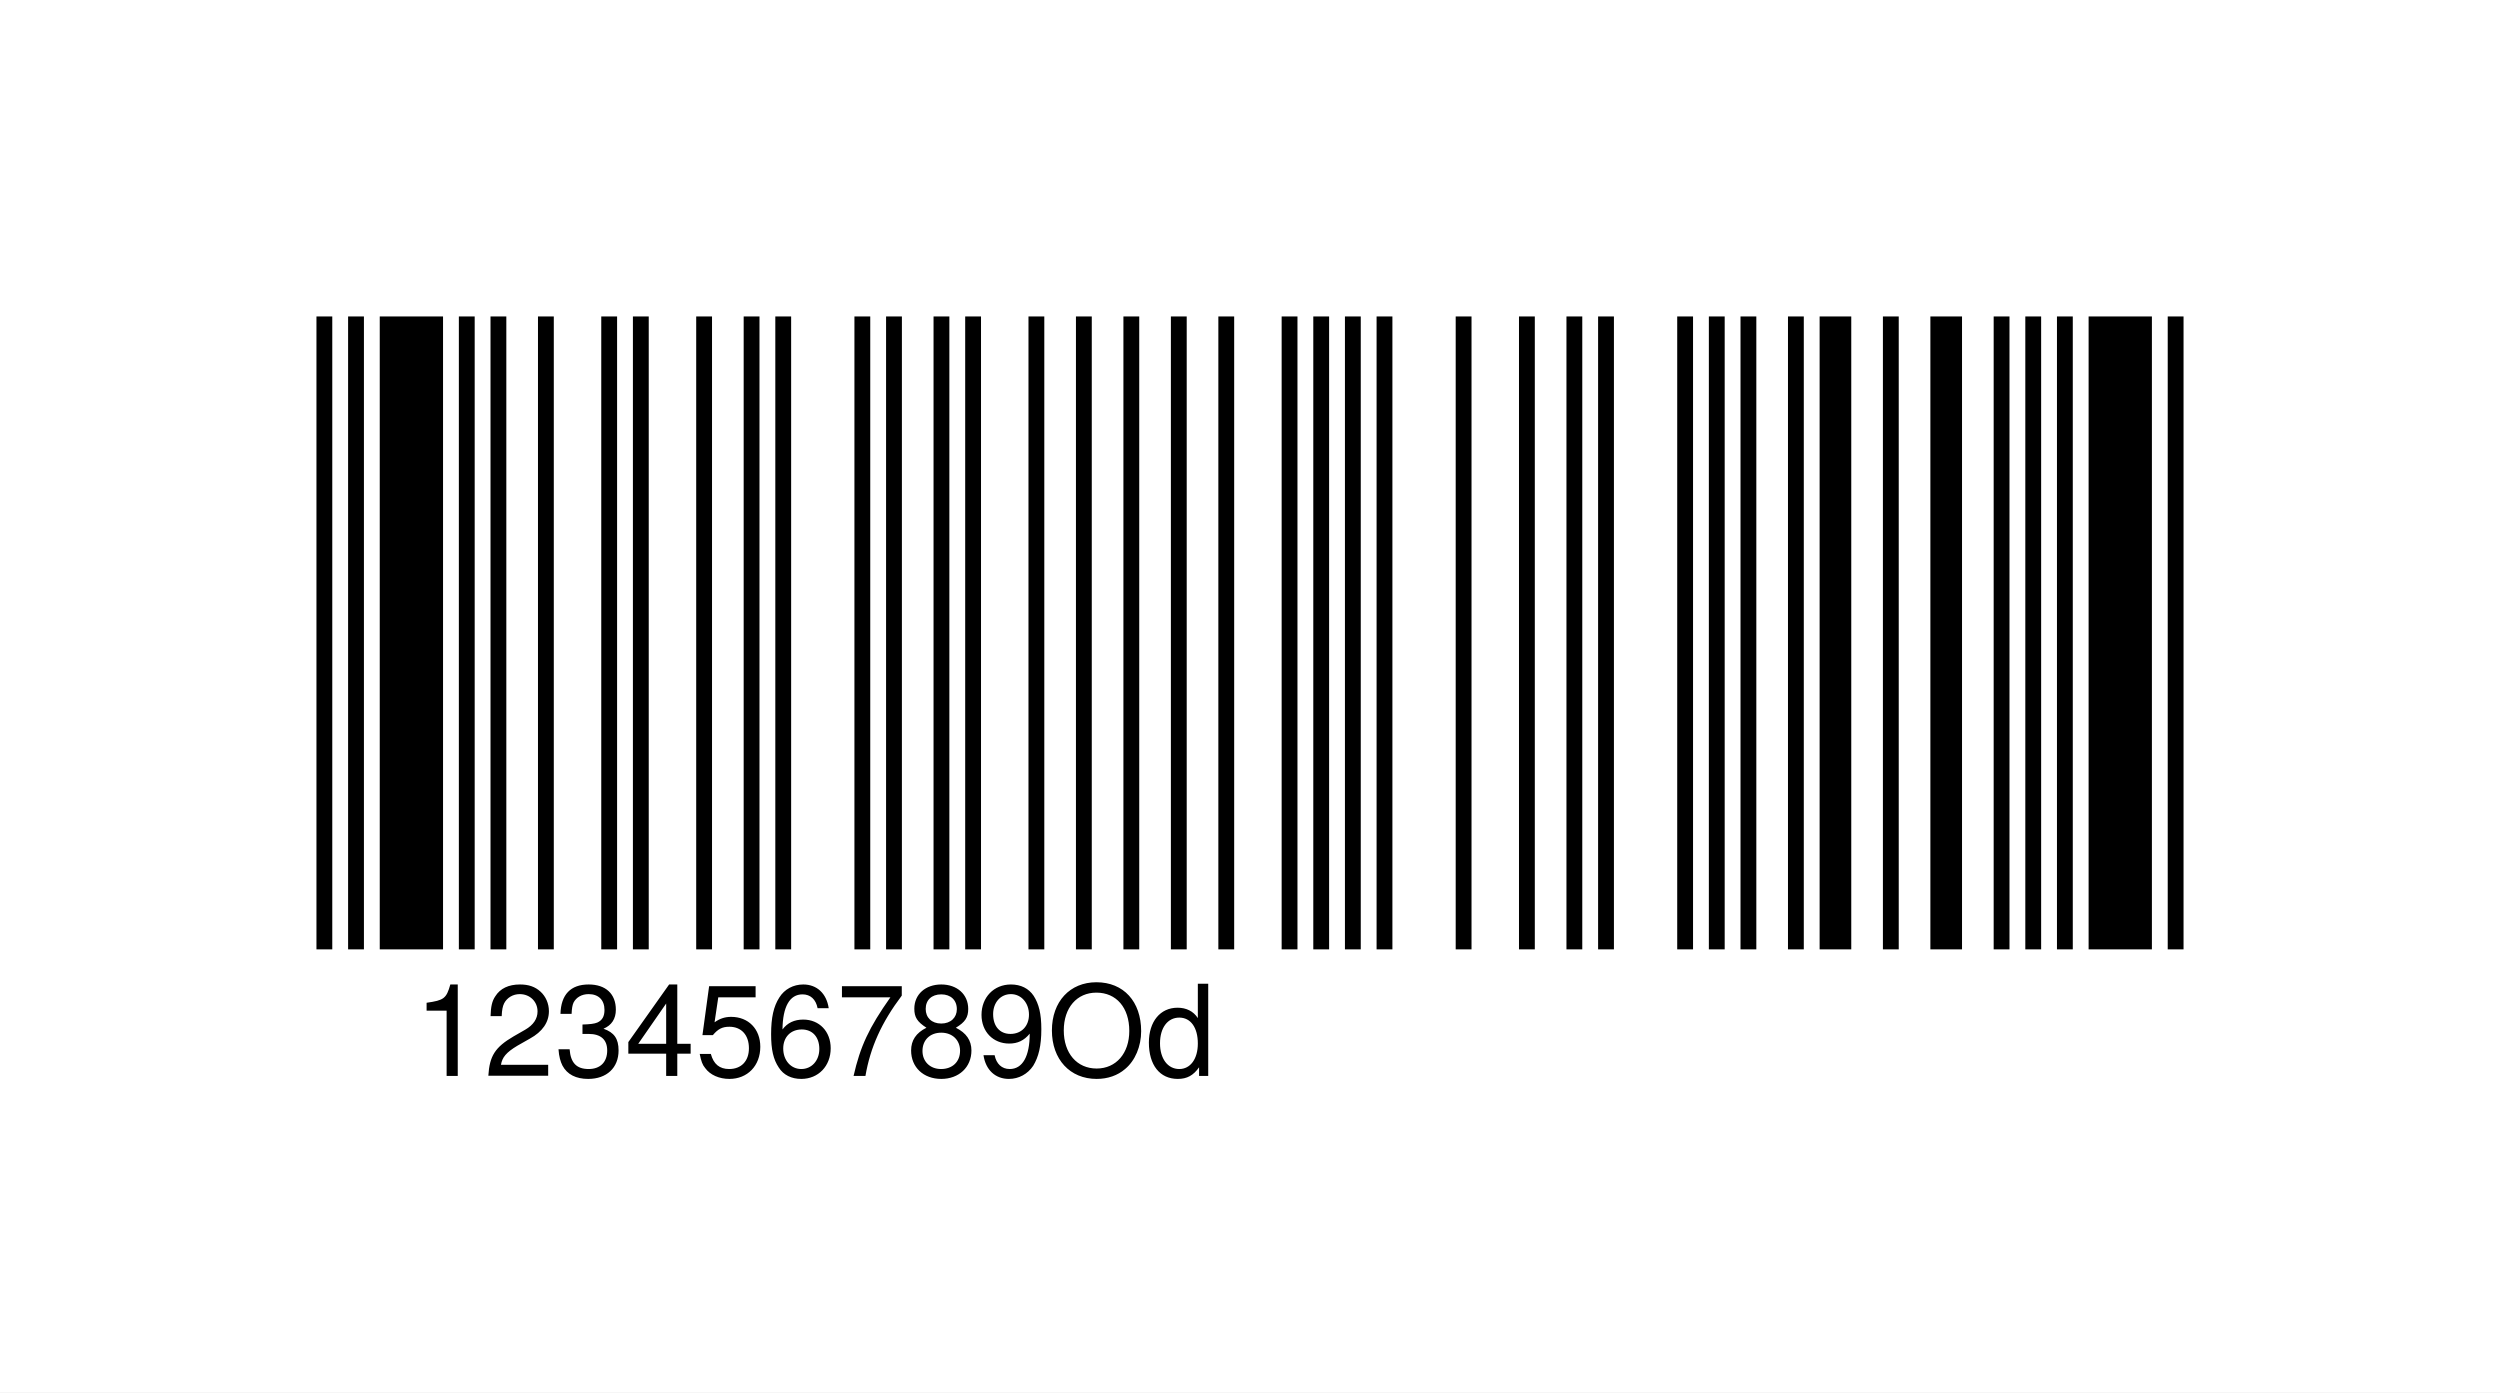
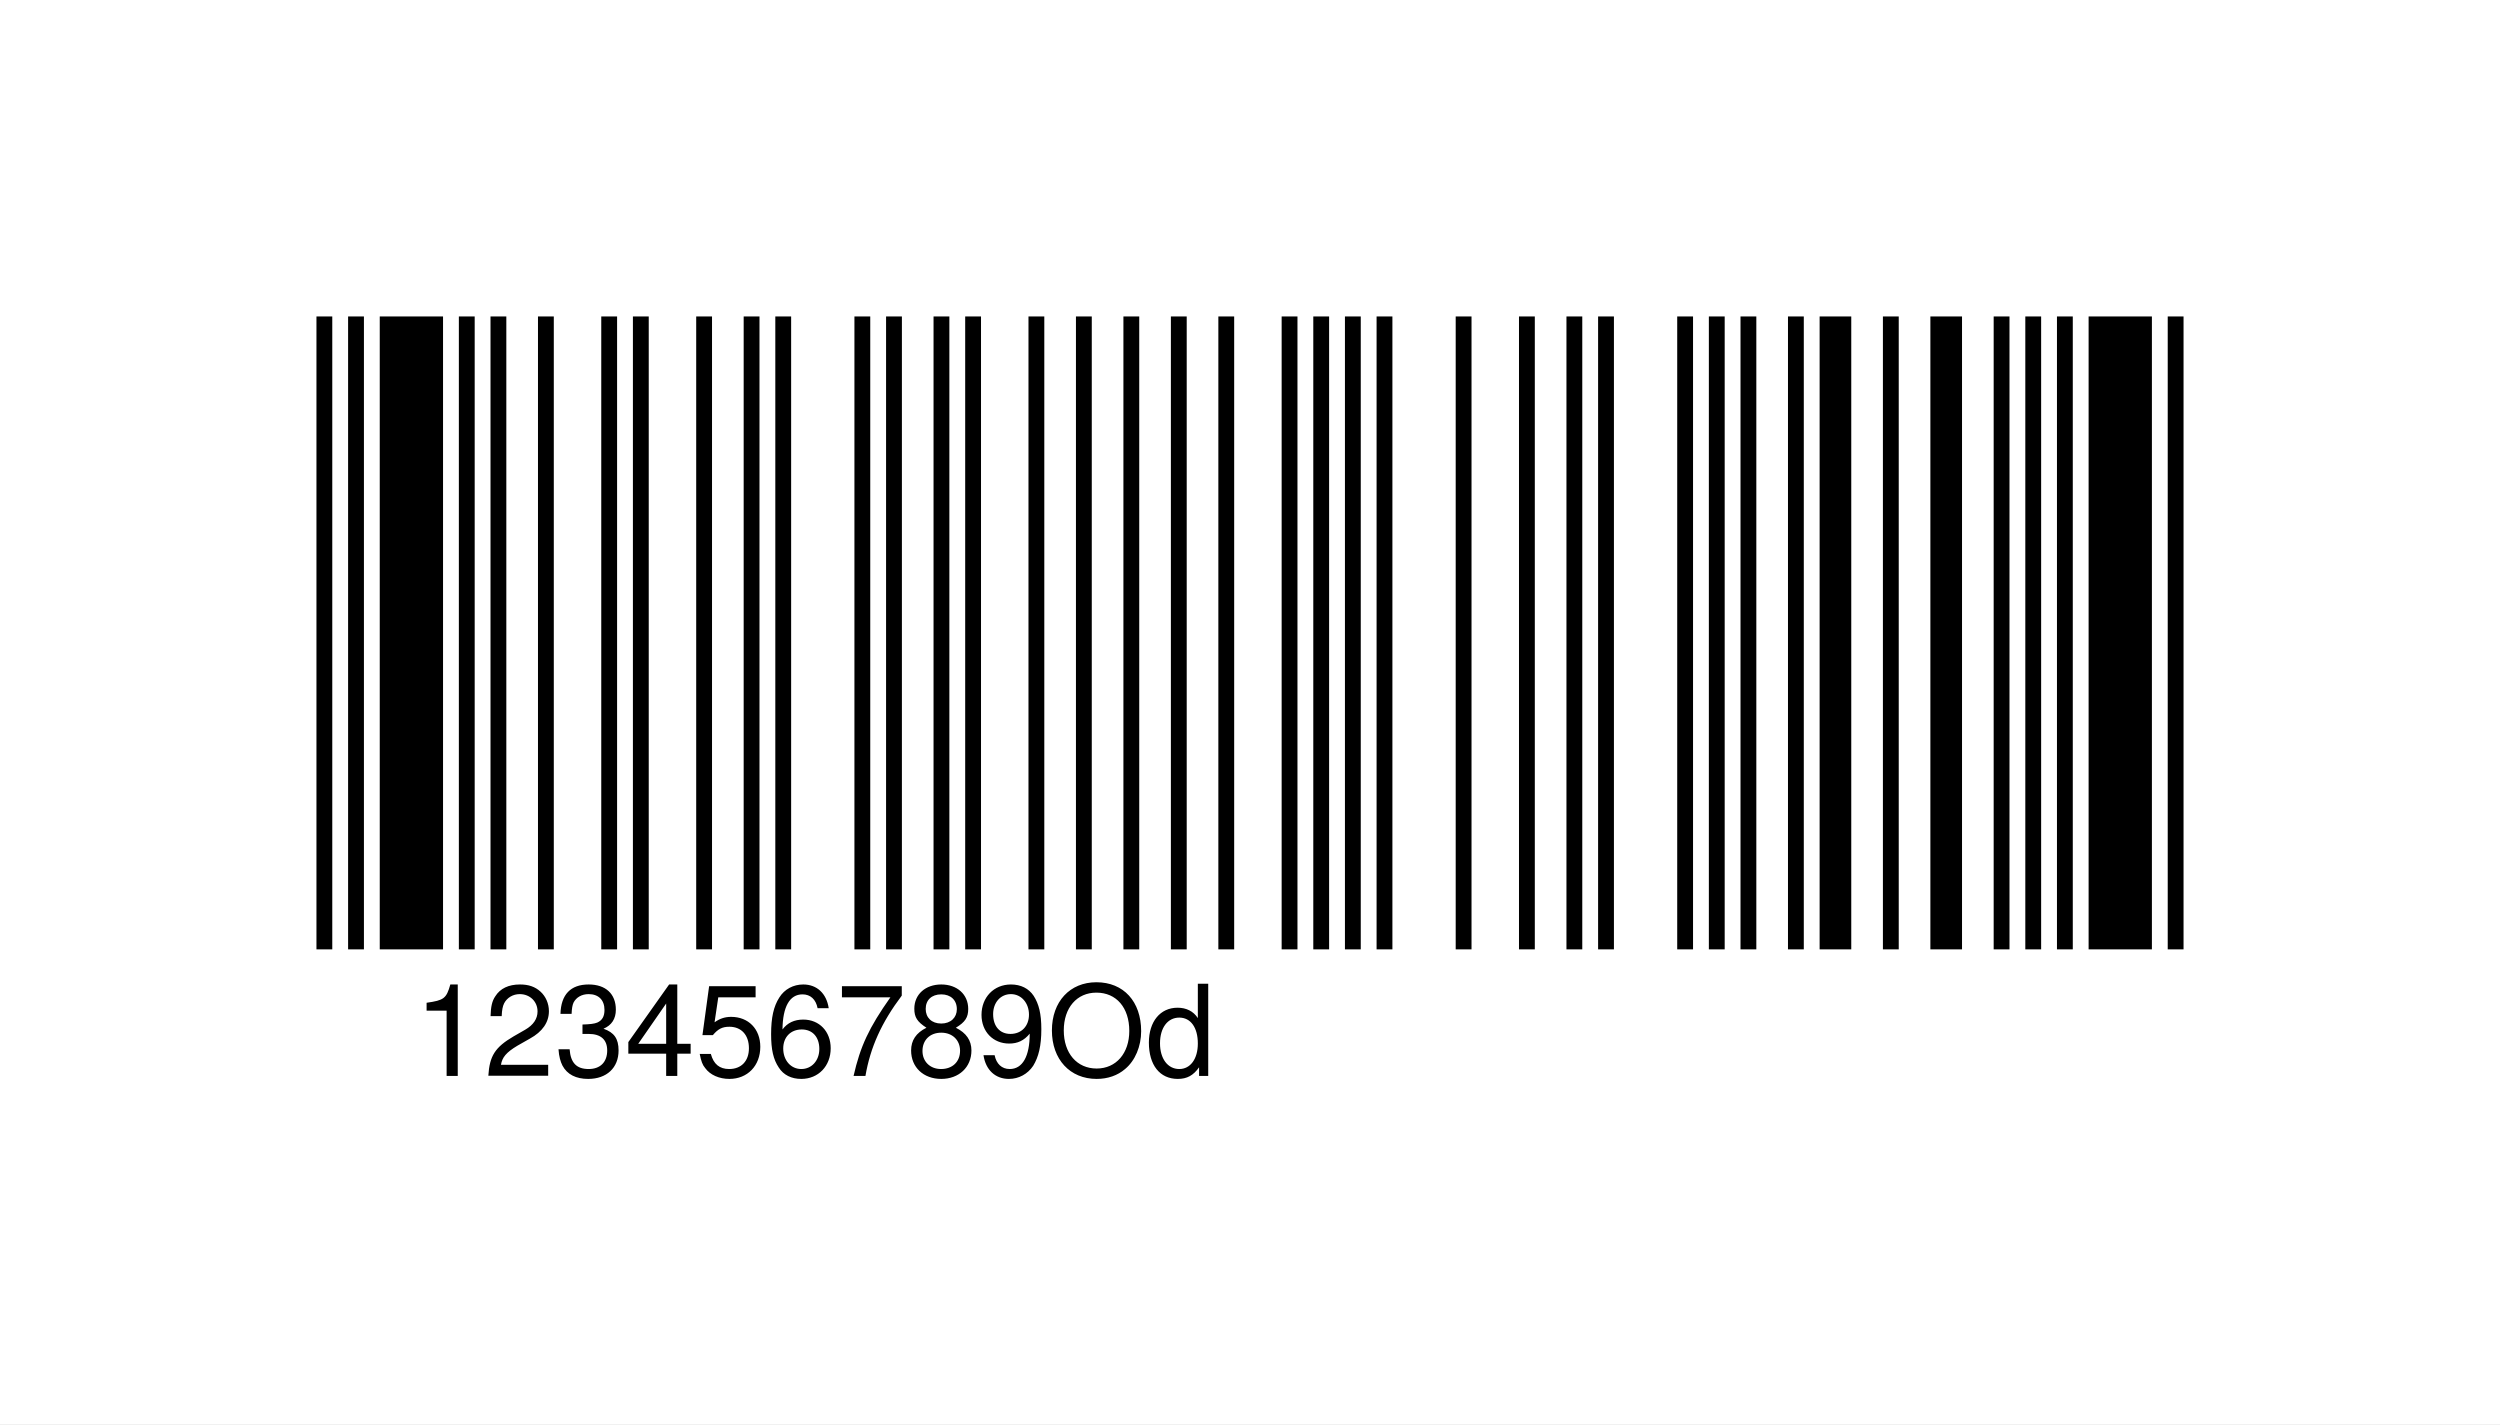
- <svg xmlns="http://www.w3.org/2000/svg" width="158" height="88" version="1.1">
+ <svg xmlns="http://www.w3.org/2000/svg" width="158" height="90" version="1.1">
  <g id="barcode" fill="#000000">
-     <rect x="0" y="0" width="158" height="88" fill="#FFFFFF" />
+     <rect x="0" y="0" width="158" height="90" fill="#FFFFFF" />
    <rect x="20.00" y="20.00" width="1.00" height="40.00" />
    <rect x="22.00" y="20.00" width="1.00" height="40.00" />
    <rect x="24.00" y="20.00" width="4.00" height="40.00" />
    <rect x="29.00" y="20.00" width="1.00" height="40.00" />
    <rect x="31.00" y="20.00" width="1.00" height="40.00" />
    <rect x="34.00" y="20.00" width="1.00" height="40.00" />
    <rect x="38.00" y="20.00" width="1.00" height="40.00" />
    <rect x="40.00" y="20.00" width="1.00" height="40.00" />
    <rect x="44.00" y="20.00" width="1.00" height="40.00" />
    <rect x="47.00" y="20.00" width="1.00" height="40.00" />
    <rect x="49.00" y="20.00" width="1.00" height="40.00" />
    <rect x="54.00" y="20.00" width="1.00" height="40.00" />
    <rect x="56.00" y="20.00" width="1.00" height="40.00" />
    <rect x="59.00" y="20.00" width="1.00" height="40.00" />
    <rect x="61.00" y="20.00" width="1.00" height="40.00" />
    <rect x="65.00" y="20.00" width="1.00" height="40.00" />
    <rect x="68.00" y="20.00" width="1.00" height="40.00" />
    <rect x="71.00" y="20.00" width="1.00" height="40.00" />
    <rect x="74.00" y="20.00" width="1.00" height="40.00" />
    <rect x="77.00" y="20.00" width="1.00" height="40.00" />
    <rect x="81.00" y="20.00" width="1.00" height="40.00" />
    <rect x="83.00" y="20.00" width="1.00" height="40.00" />
    <rect x="85.00" y="20.00" width="1.00" height="40.00" />
    <rect x="87.00" y="20.00" width="1.00" height="40.00" />
    <rect x="92.00" y="20.00" width="1.00" height="40.00" />
    <rect x="96.00" y="20.00" width="1.00" height="40.00" />
    <rect x="99.00" y="20.00" width="1.00" height="40.00" />
    <rect x="101.00" y="20.00" width="1.00" height="40.00" />
    <rect x="106.00" y="20.00" width="1.00" height="40.00" />
    <rect x="108.00" y="20.00" width="1.00" height="40.00" />
    <rect x="110.00" y="20.00" width="1.00" height="40.00" />
    <rect x="113.00" y="20.00" width="1.00" height="40.00" />
    <rect x="115.00" y="20.00" width="2.00" height="40.00" />
    <rect x="119.00" y="20.00" width="1.00" height="40.00" />
    <rect x="122.00" y="20.00" width="2.00" height="40.00" />
    <rect x="126.00" y="20.00" width="1.00" height="40.00" />
    <rect x="128.00" y="20.00" width="1.00" height="40.00" />
    <rect x="130.00" y="20.00" width="1.00" height="40.00" />
    <rect x="132.00" y="20.00" width="4.00" height="40.00" />
    <rect x="137.00" y="20.00" width="1.00" height="40.00" />
    <text x="51.50" y="68.00" text-anchor="middle" font-family="Helvetica" font-size="8.00" fill="000000">
         123456789Od
      </text>
  </g>
</svg>
